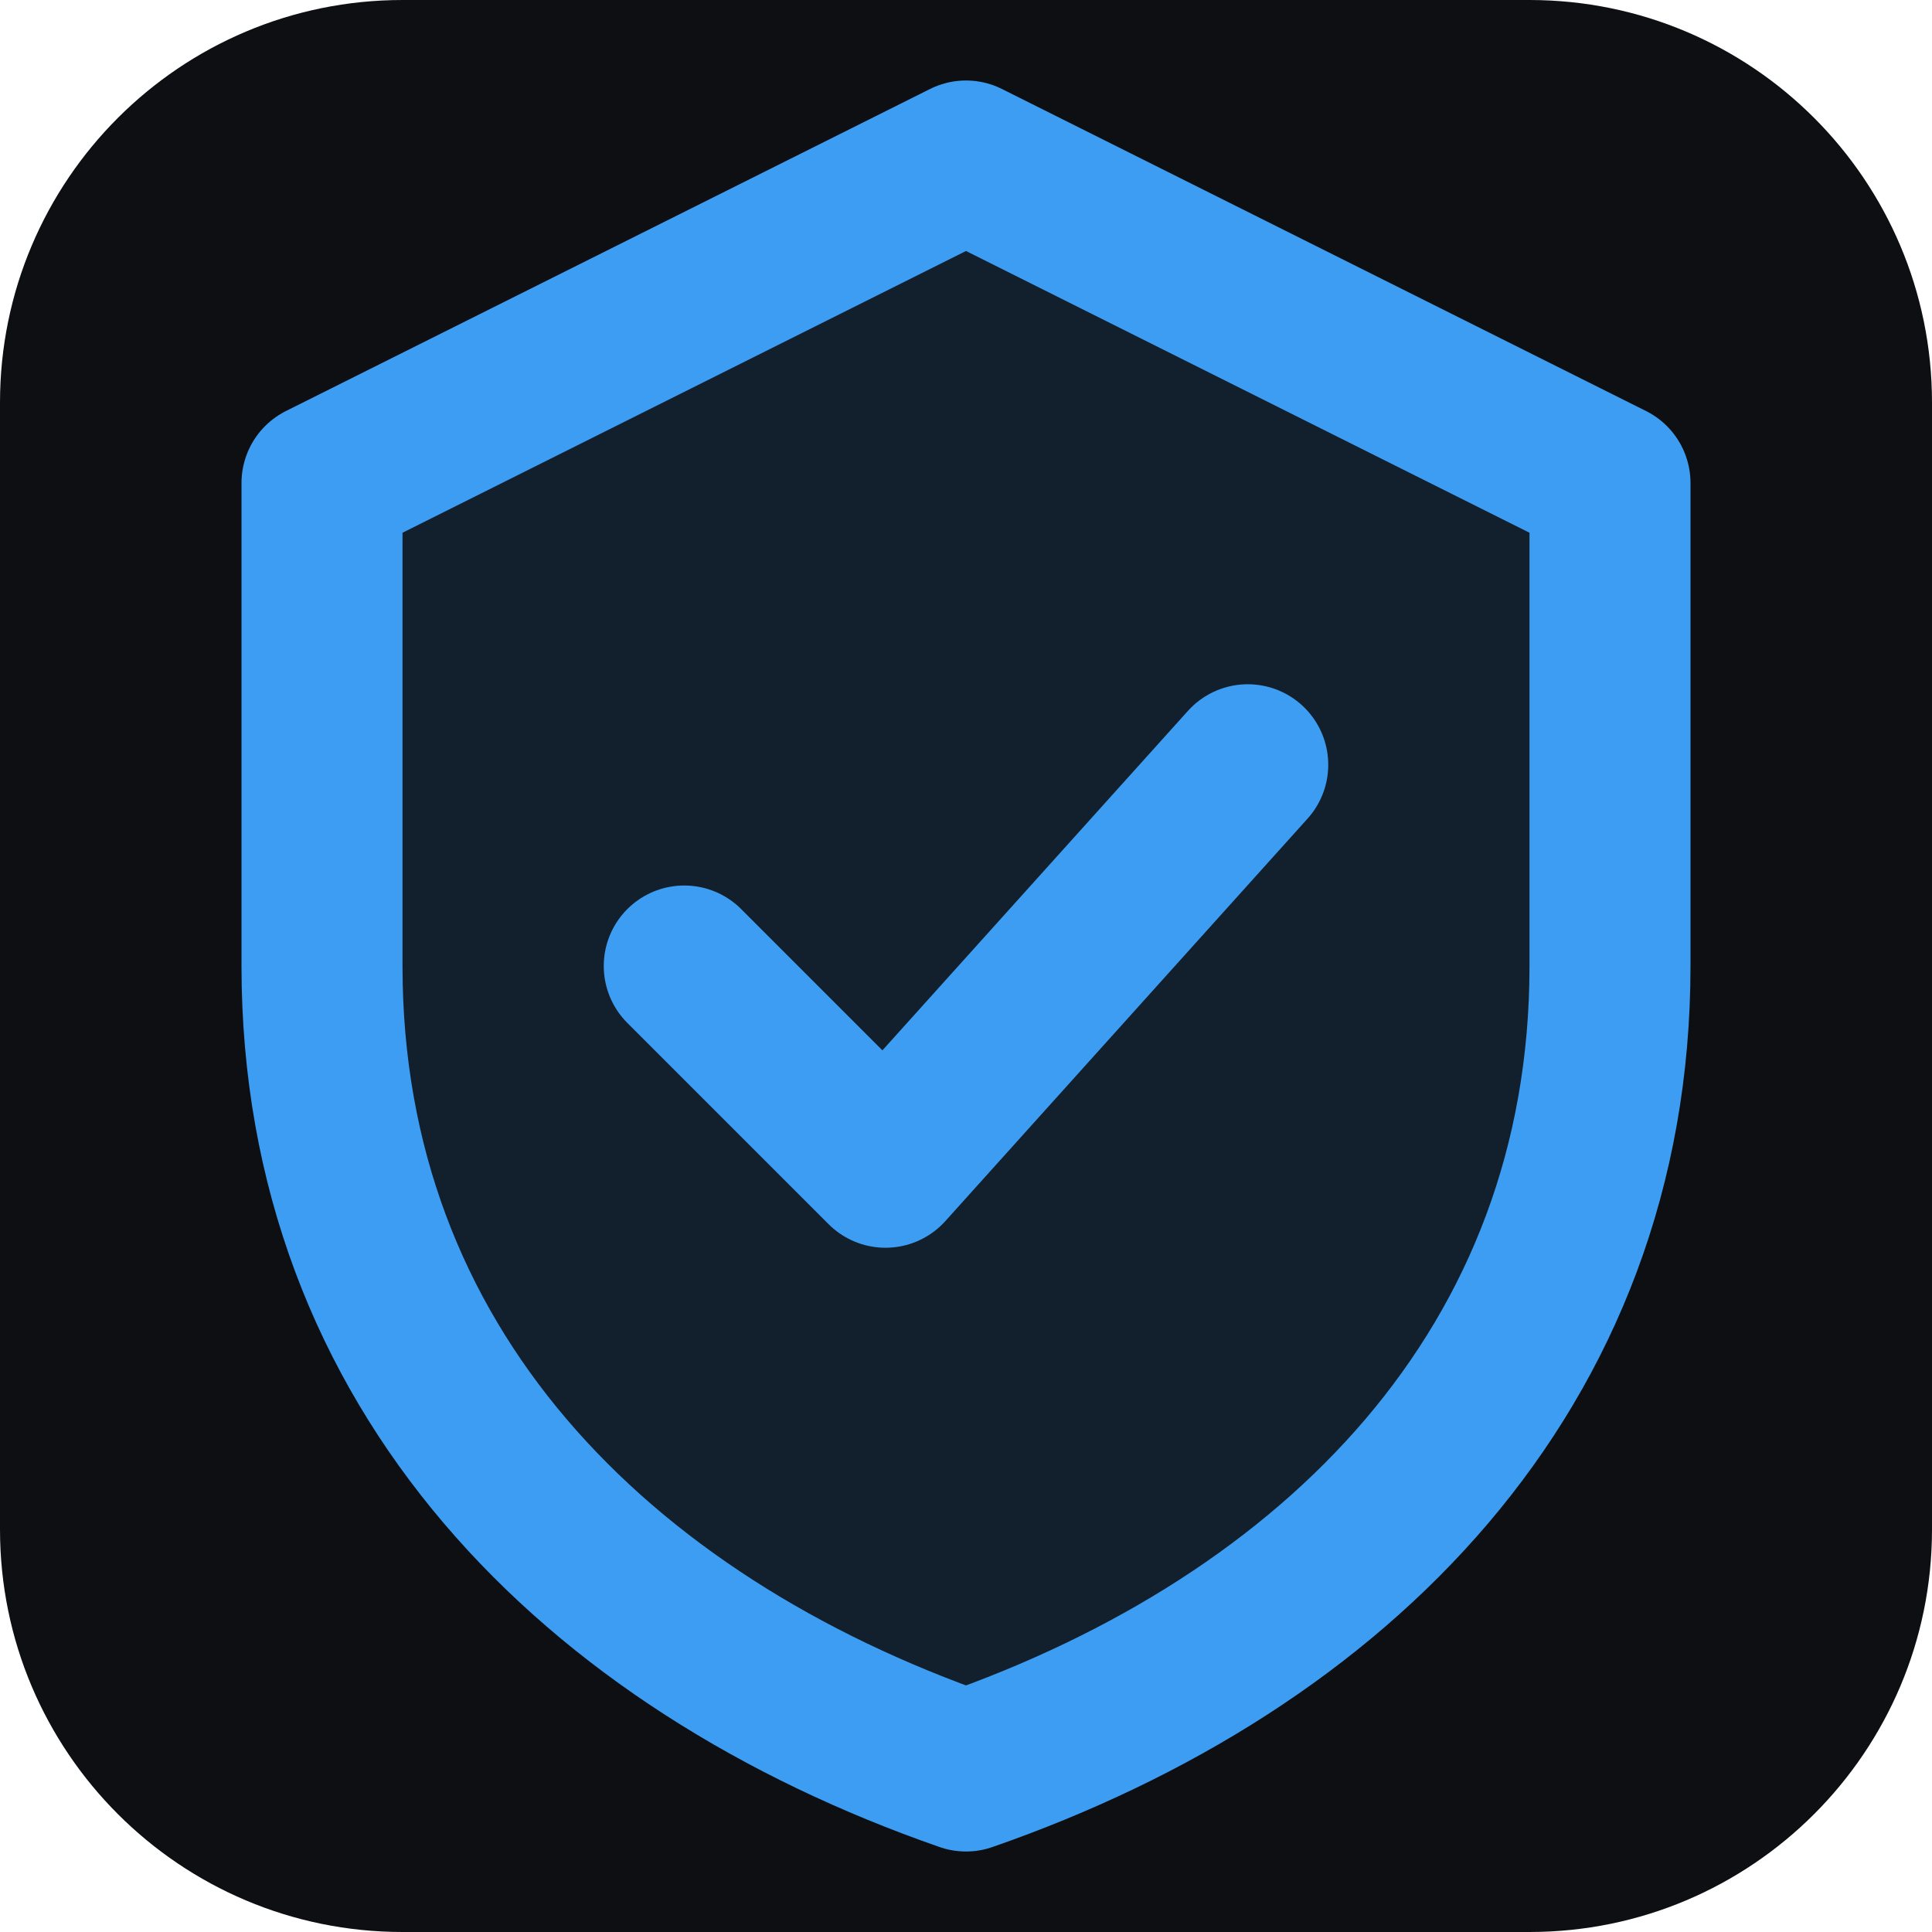
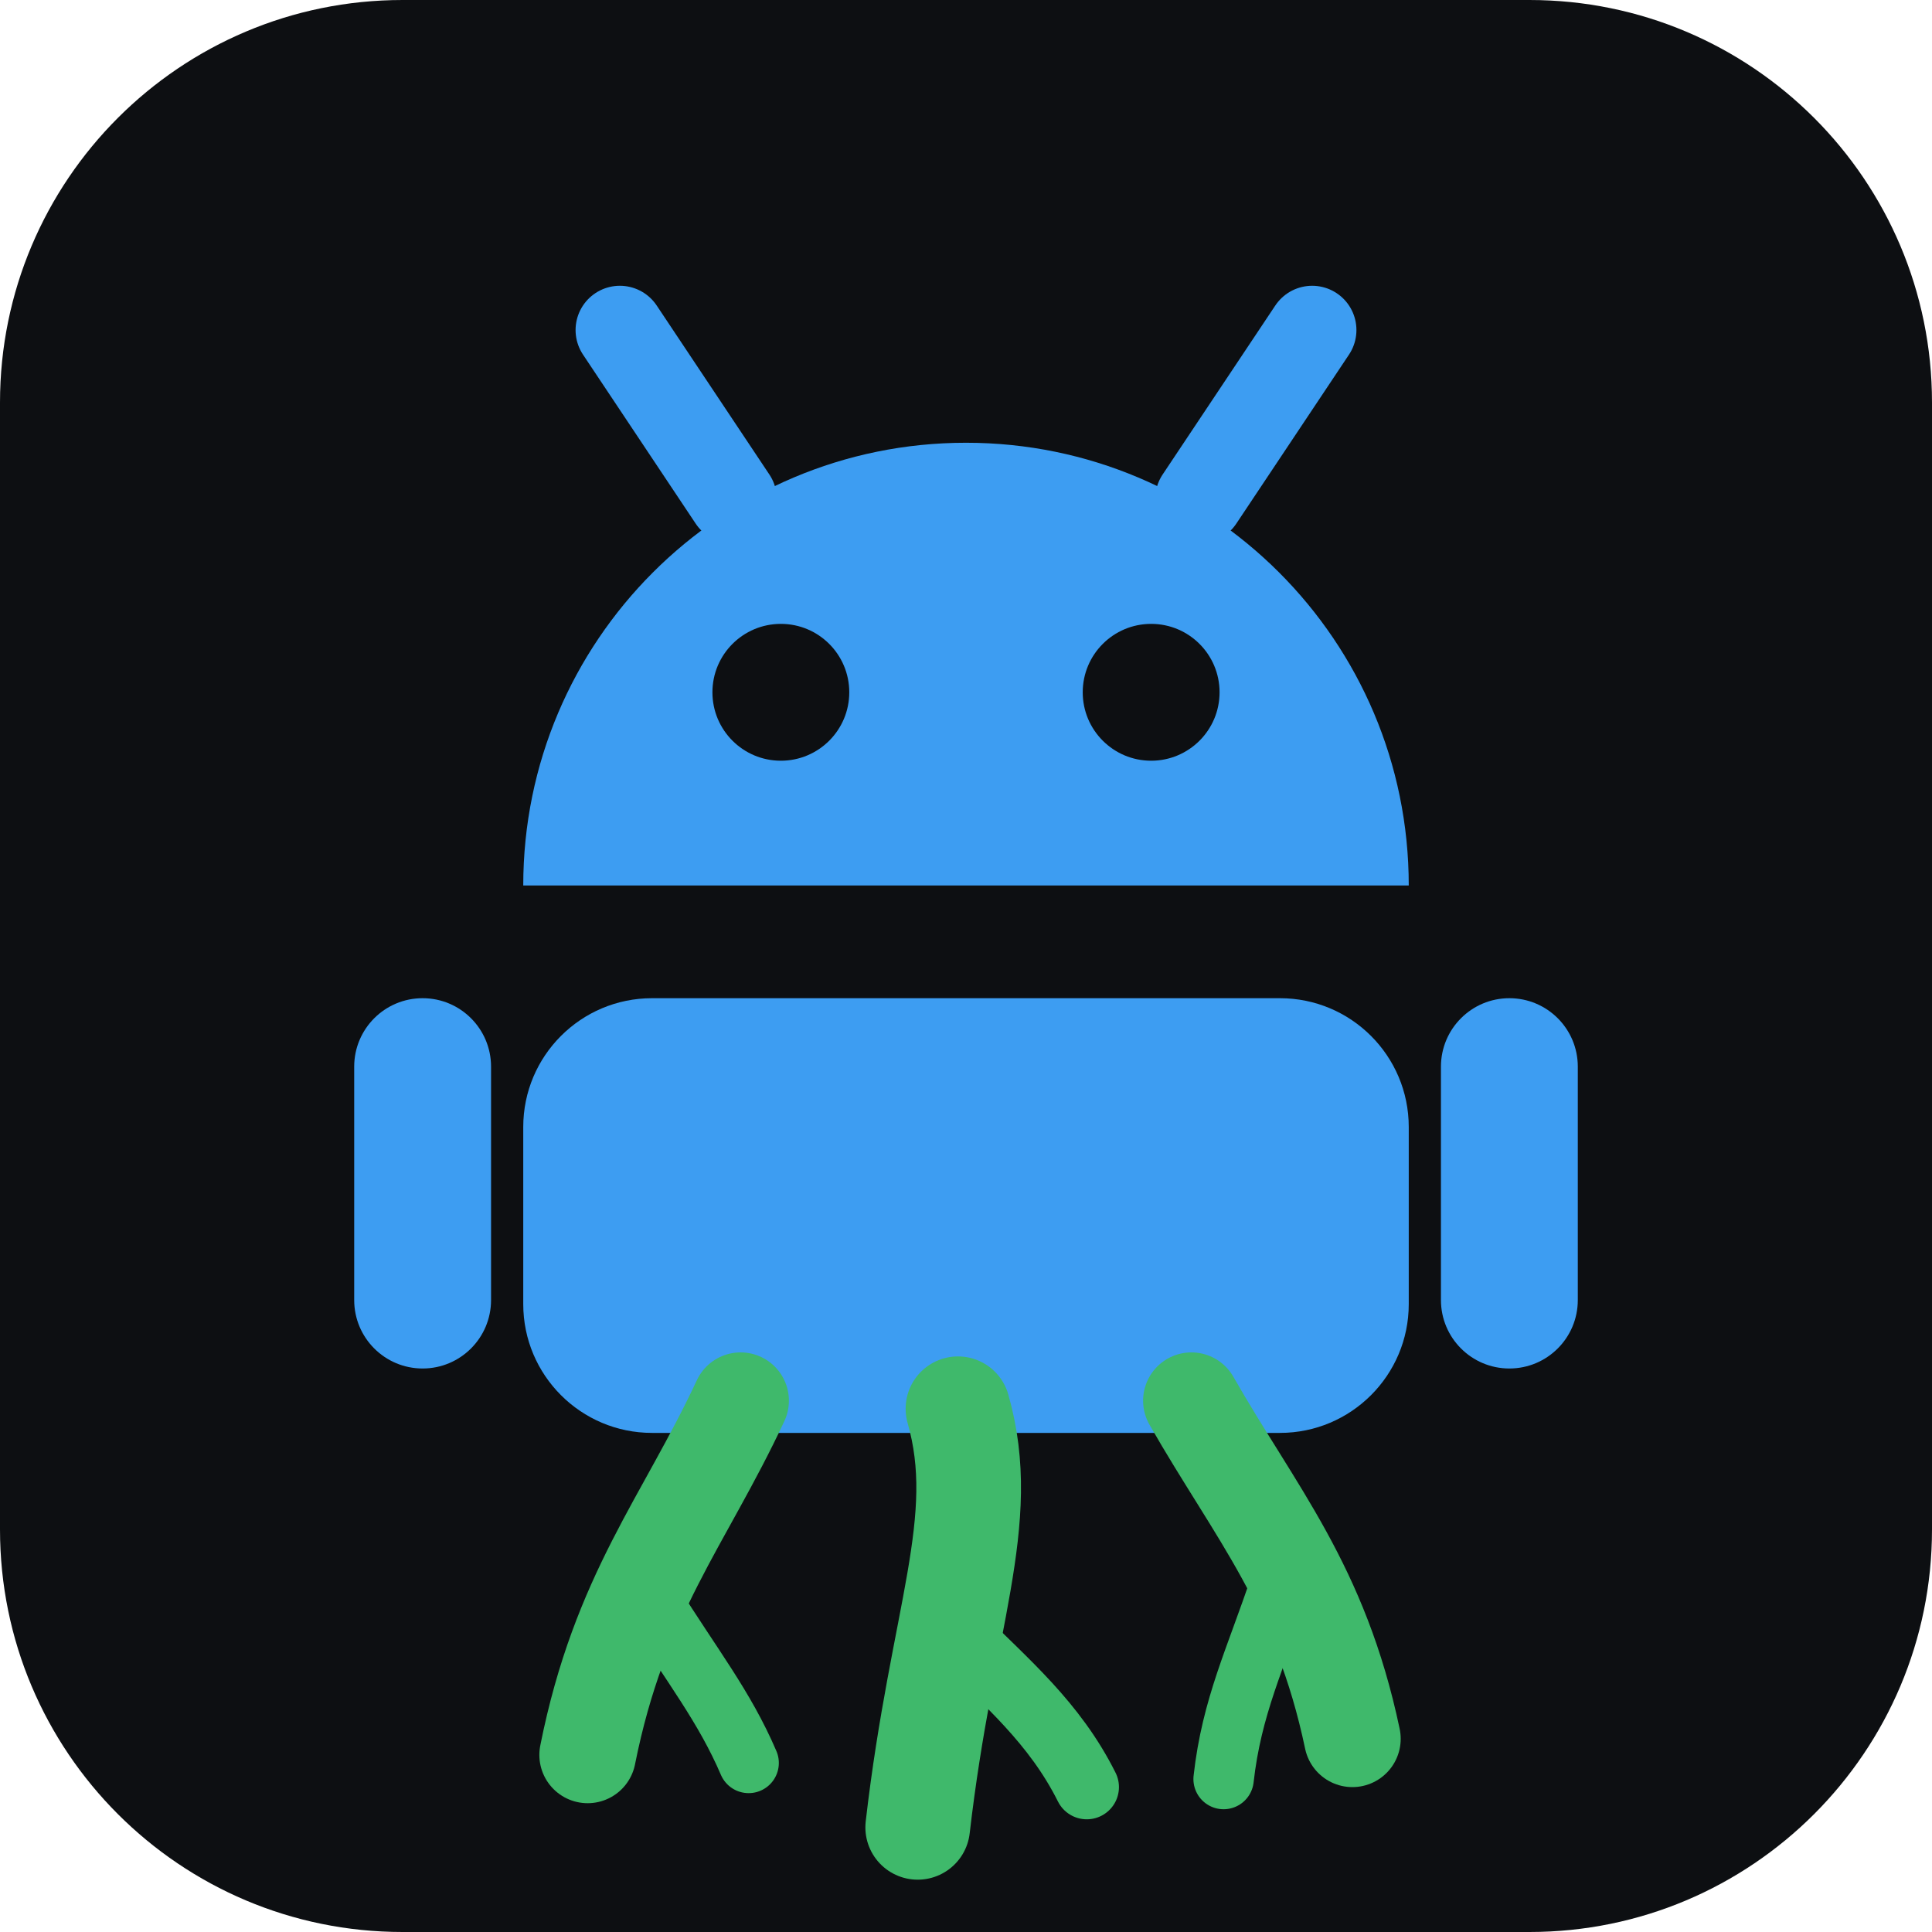
<svg xmlns="http://www.w3.org/2000/svg" viewBox="0 0 24 24" fill="none">
  <rect width="24" height="24" rx="5" fill="#0d0f12" />
-   <path d="M12 2 4 6v6c0 5 3.4 8.4 8 10 4.6-1.6 8-5 8-10V6l-8-4z" stroke="#3d9df2" stroke-width="2" stroke-linejoin="round" fill="rgba(61,157,242,0.12)" />
-   <path d="M8.5 12l2.5 2.5 4.5-5" stroke="#3d9df2" stroke-width="2" stroke-linecap="round" stroke-linejoin="round" />
+   <path d="M9.1 6.2 7.7 4.1M14.9 6.2l1.4-2.1" stroke="#3d9df2" stroke-width="1.1" stroke-linecap="round" />
+   <path d="M6.5 11a5.5 5.5 0 0 1 11 0z" fill="#3d9df2" />
+   <circle cx="9.7" cy="8.6" r="0.85" fill="#0d0f12" />
+   <circle cx="14.3" cy="8.6" r="0.85" fill="#0d0f12" />
+   <rect x="6.5" y="12.4" width="11" height="5.4" rx="1.6" fill="#3d9df2" />
+   <rect x="4.4" y="12.4" width="1.7" height="4.6" rx="0.85" fill="#3d9df2" />
+   <rect x="17.9" y="12.4" width="1.7" height="4.6" rx="0.85" fill="#3d9df2" />
+   <g stroke="#3fb96b" stroke-linecap="round" fill="none">
+     <path d="M9.2 17.4c-0.7 1.5-1.5 2.4-1.9 4.4" stroke-width="1.2" />
+     <path d="M8.1 19.9c0.5 0.8 0.9 1.3 1.2 2" stroke-width="0.75" />
+     <path d="M11.9 17.5c0.4 1.4-0.2 2.6-0.5 5.2" stroke-width="1.3" />
+     <path d="M11.9 20.3c0.6 0.6 1.2 1.1 1.6 1.9" stroke-width="0.8" />
+     <path d="M14.8 17.4c0.8 1.4 1.6 2.3 2 4.2" stroke-width="1.2" />
+     <path d="M15.9 19.7c-0.3 0.9-0.6 1.5-0.7 2.4" stroke-width="0.75" />
+   </g>
</svg>
